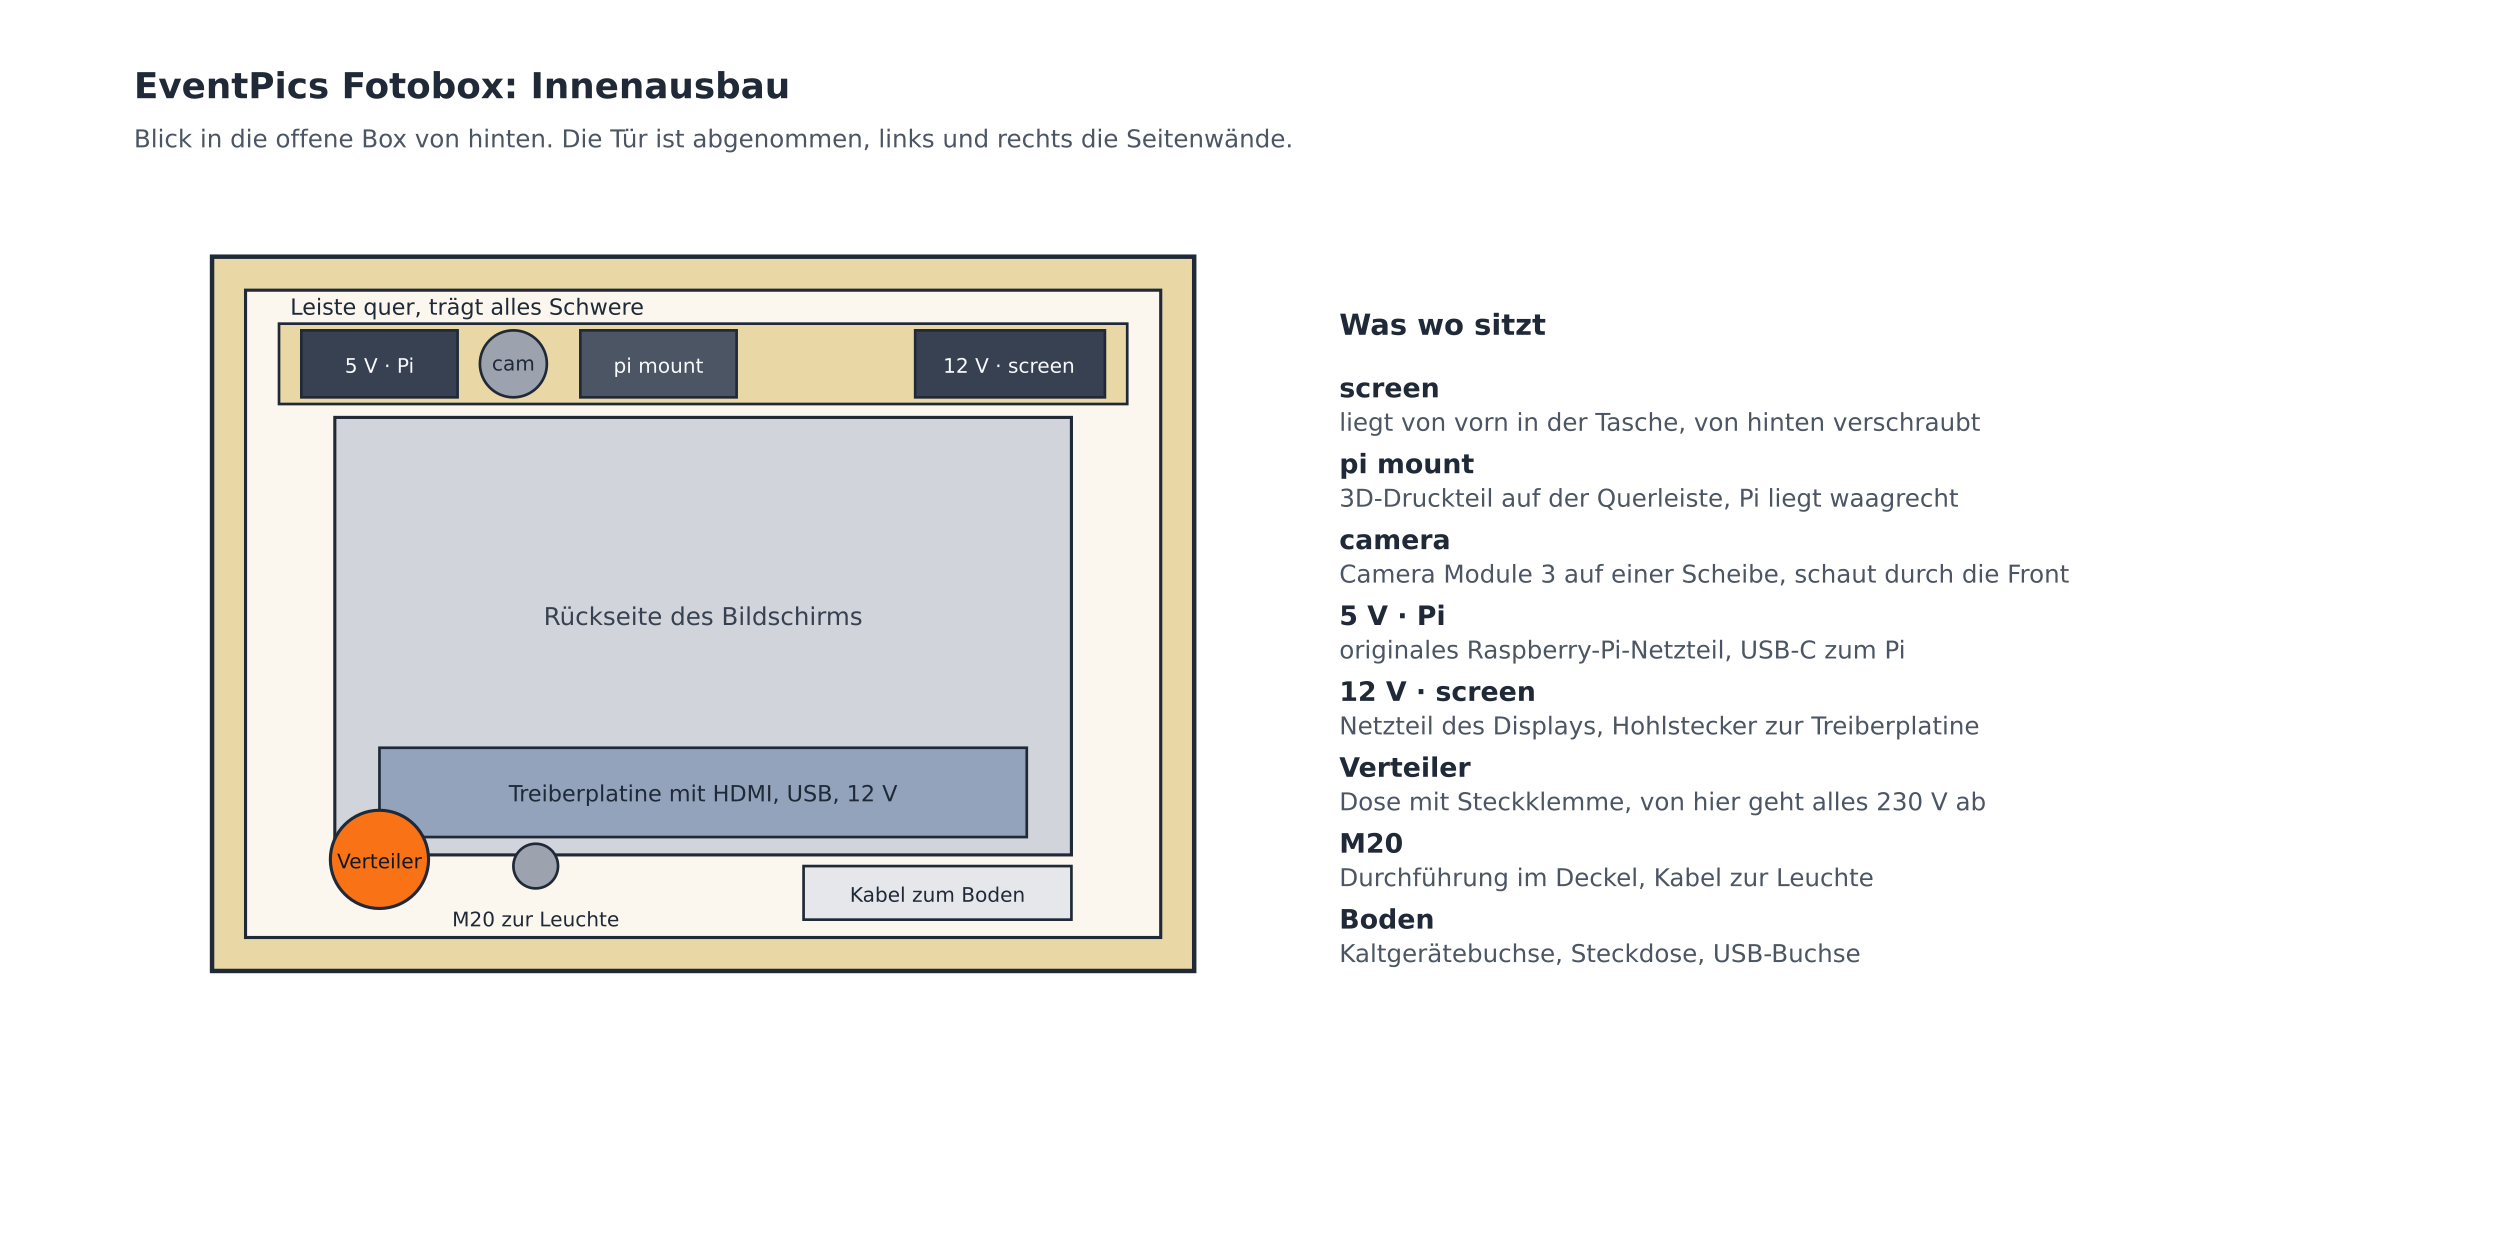
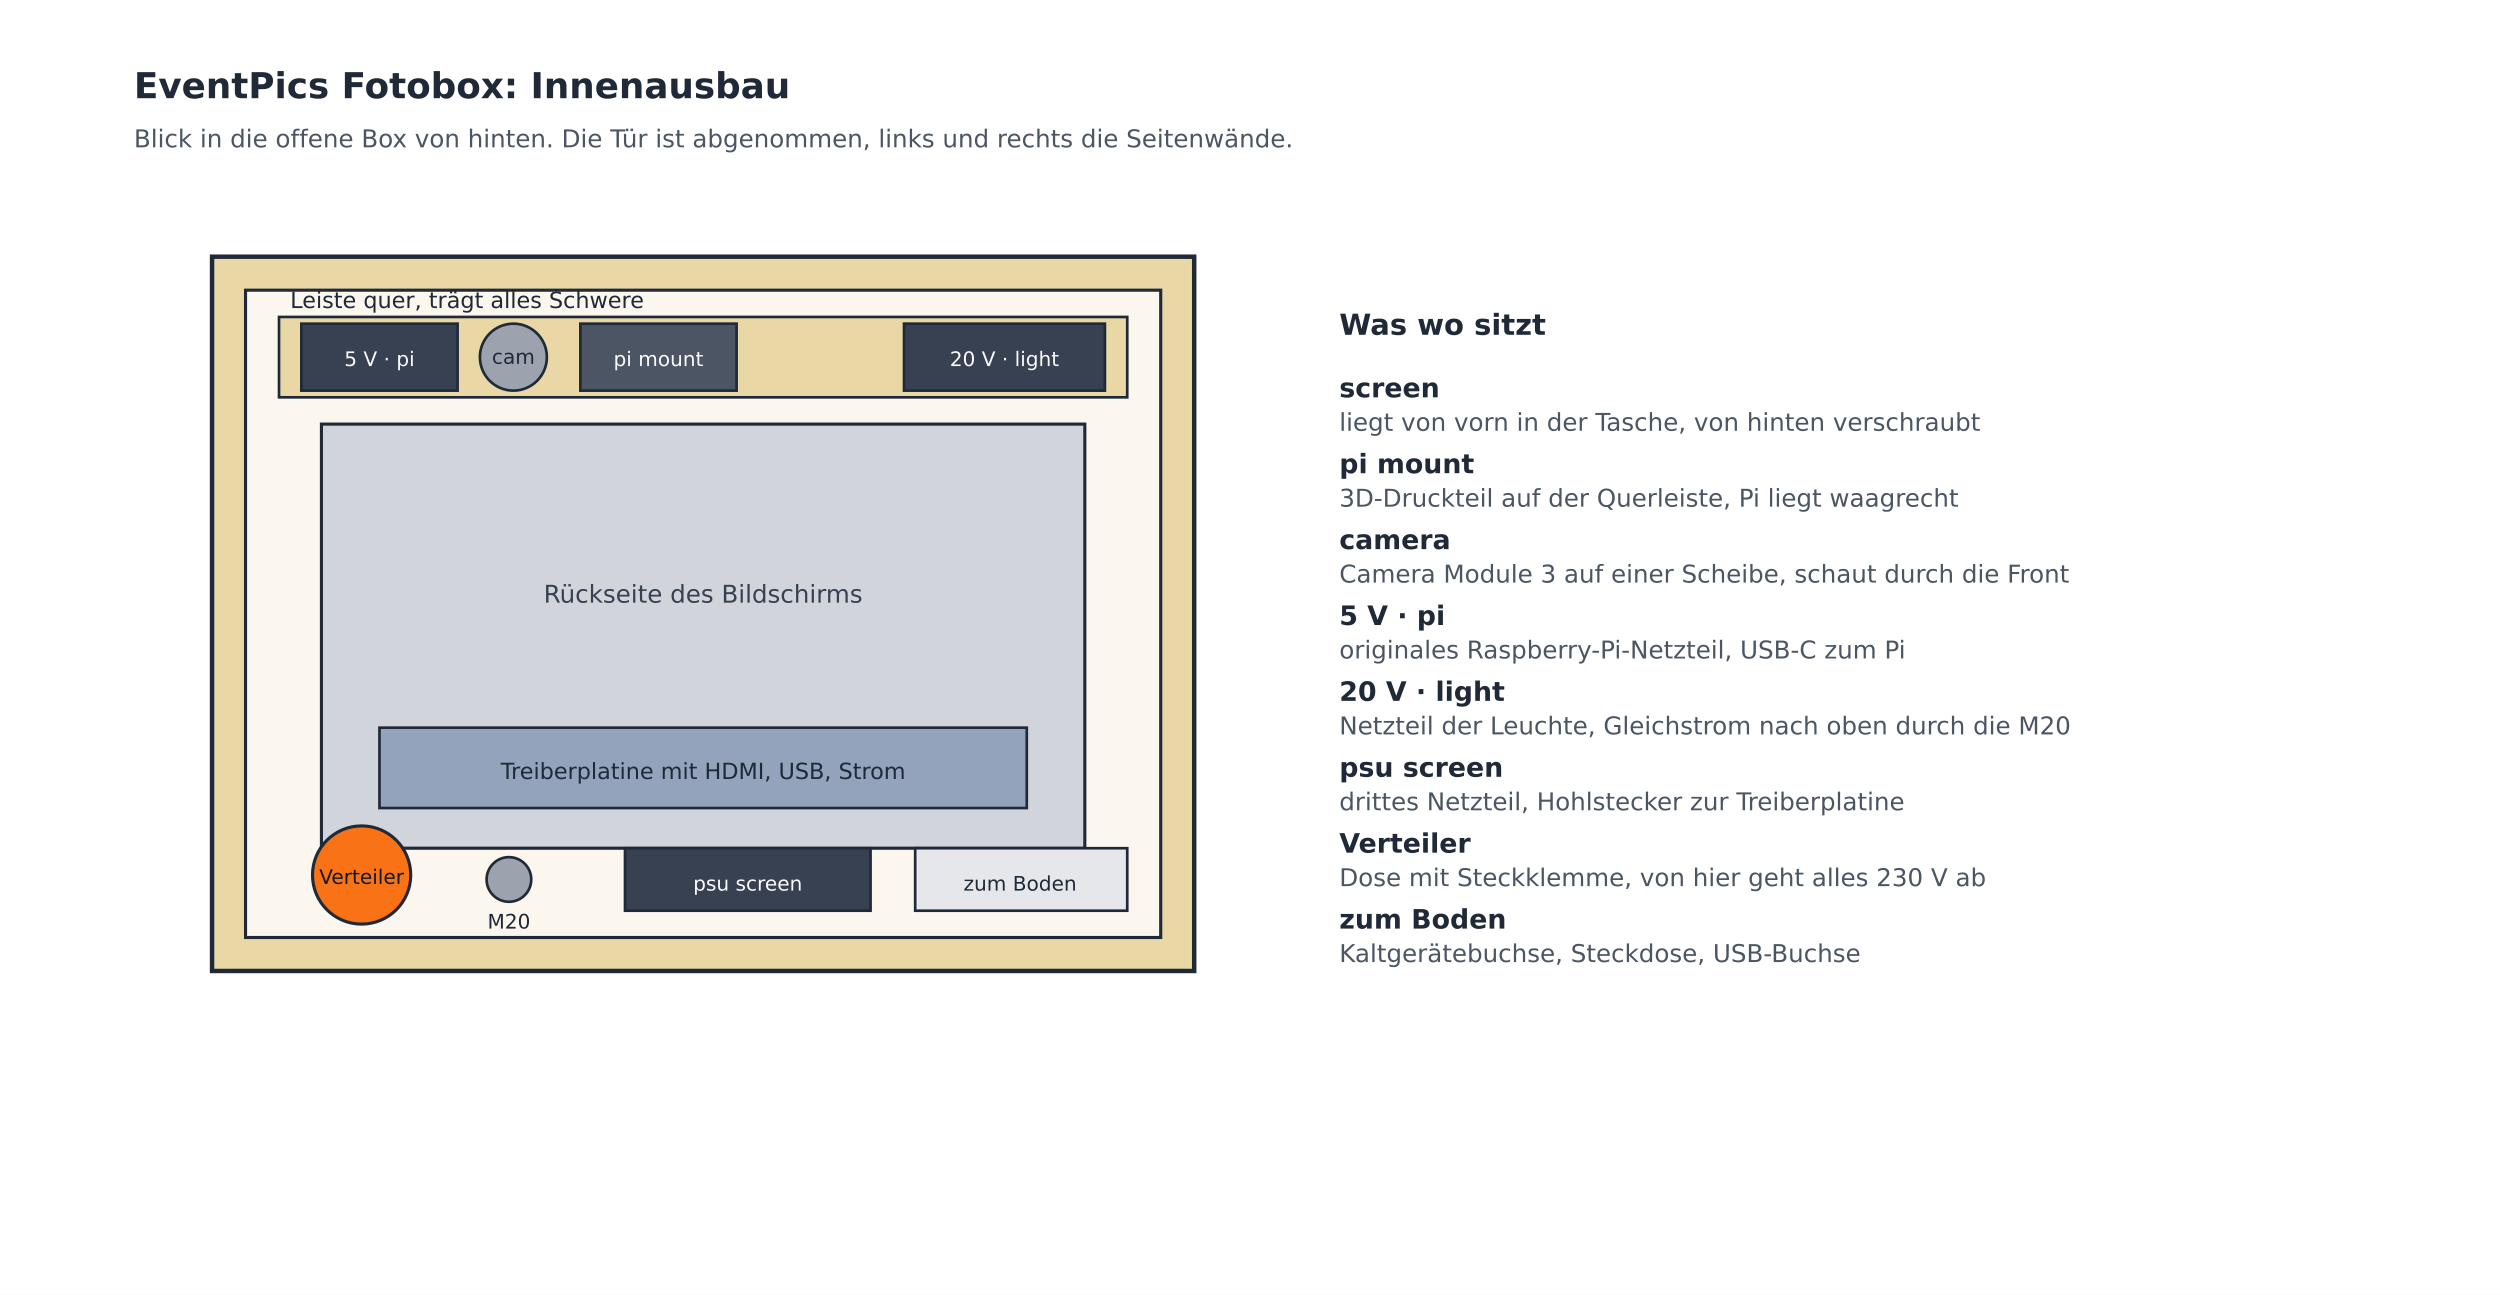
- <svg xmlns="http://www.w3.org/2000/svg" viewBox="0 0 1120 560" width="1120" height="560" font-family="DejaVu Sans, Verdana, sans-serif">
-   <rect width="1120" height="560" fill="#FFFFFF" />
+ <svg xmlns="http://www.w3.org/2000/svg" viewBox="0 0 1120 580" width="1120" height="580" font-family="DejaVu Sans, Verdana, sans-serif">
+   <rect width="1120" height="580" fill="#FFFFFF" />
  <text x="60.0" y="44.0" font-size="16" text-anchor="start" fill="#1F2937" font-weight="600">EventPics Fotobox: Innenausbau</text>
  <text x="60.0" y="66.0" font-size="11" text-anchor="start" fill="#4B5563" font-weight="normal">Blick in die offene Box von hinten. Die Tür ist abgenommen, links und rechts die Seitenwände.</text>
  <rect x="95.0" y="115.0" width="440.0" height="320.0" rx="0" fill="#E9D8A6" stroke="#1F2937" stroke-width="2" />
  <rect x="110.0" y="130.0" width="410.0" height="290.0" rx="0" fill="#FBF7EE" stroke="#1F2937" stroke-width="1.4" />
-   <rect x="150.0" y="187.0" width="330.0" height="196.0" rx="0" fill="#D1D5DB" stroke="#1F2937" stroke-width="1.4" />
-   <text x="315.0" y="280.0" font-size="11" text-anchor="middle" fill="#374151" font-weight="normal">Rückseite des Bildschirms</text>
-   <rect x="170.0" y="335.0" width="290.0" height="40.0" rx="0" fill="#93A3BC" stroke="#1F2937" stroke-width="1.2" />
-   <text x="315.0" y="359.0" font-size="10" text-anchor="middle" fill="#1F2937" font-weight="normal">Treiberplatine mit HDMI, USB, 12 V</text>
-   <rect x="125.0" y="145.0" width="380.0" height="36.0" rx="0" fill="#E9D8A6" stroke="#1F2937" stroke-width="1.2" />
-   <text x="130.0" y="141.0" font-size="10" text-anchor="start" fill="#1F2937" font-weight="normal">Leiste quer, trägt alles Schwere</text>
-   <rect x="260.0" y="148.0" width="70.0" height="30.0" rx="0" fill="#4B5563" stroke="#1F2937" stroke-width="1.2" />
-   <text x="295.0" y="167.0" font-size="9" text-anchor="middle" fill="#F9FAFB" font-weight="normal">pi mount</text>
-   <circle cx="230.0" cy="163.0" r="15.0" fill="#9CA3AF" stroke="#1F2937" stroke-width="1.2" />
-   <text x="230.0" y="166.0" font-size="9" text-anchor="middle" fill="#1F2937" font-weight="normal">cam</text>
-   <rect x="135.0" y="148.0" width="70.0" height="30.0" rx="0" fill="#374151" stroke="#1F2937" stroke-width="1.2" />
-   <text x="170.0" y="167.0" font-size="9" text-anchor="middle" fill="#F9FAFB" font-weight="normal">5 V · Pi</text>
-   <rect x="410.0" y="148.0" width="85.0" height="30.0" rx="0" fill="#374151" stroke="#1F2937" stroke-width="1.2" />
-   <text x="452.0" y="167.0" font-size="9" text-anchor="middle" fill="#F9FAFB" font-weight="normal">12 V · screen</text>
-   <circle cx="170.0" cy="385.0" r="22.0" fill="#F97316" stroke="#1F2937" stroke-width="1.4" />
-   <text x="170.0" y="389.0" font-size="9" text-anchor="middle" fill="#111827" font-weight="normal">Verteiler</text>
-   <circle cx="240.0" cy="388.0" r="10.0" fill="#9CA3AF" stroke="#1F2937" stroke-width="1.2" />
-   <text x="240.0" y="415.0" font-size="9" text-anchor="middle" fill="#1F2937" font-weight="normal">M20 zur Leuchte</text>
-   <rect x="360.0" y="388.0" width="120.0" height="24.0" rx="0" fill="#E5E7EB" stroke="#1F2937" stroke-width="1.2" />
-   <text x="420.0" y="404.0" font-size="9" text-anchor="middle" fill="#1F2937" font-weight="normal">Kabel zum Boden</text>
+   <rect x="144.0" y="190.0" width="342.0" height="190.0" rx="0" fill="#D1D5DB" stroke="#1F2937" stroke-width="1.4" />
+   <text x="315.0" y="270.0" font-size="11" text-anchor="middle" fill="#374151" font-weight="normal">Rückseite des Bildschirms</text>
+   <rect x="170.0" y="326.0" width="290.0" height="36.0" rx="0" fill="#93A3BC" stroke="#1F2937" stroke-width="1.2" />
+   <text x="315.0" y="349.0" font-size="10" text-anchor="middle" fill="#1F2937" font-weight="normal">Treiberplatine mit HDMI, USB, Strom</text>
+   <rect x="125.0" y="142.0" width="380.0" height="36.0" rx="0" fill="#E9D8A6" stroke="#1F2937" stroke-width="1.2" />
+   <text x="130.0" y="138.0" font-size="10" text-anchor="start" fill="#1F2937" font-weight="normal">Leiste quer, trägt alles Schwere</text>
+   <rect x="260.0" y="145.0" width="70.0" height="30.0" rx="0" fill="#4B5563" stroke="#1F2937" stroke-width="1.2" />
+   <text x="295.0" y="164.0" font-size="9" text-anchor="middle" fill="#F9FAFB" font-weight="normal">pi mount</text>
+   <circle cx="230.0" cy="160.0" r="15.0" fill="#9CA3AF" stroke="#1F2937" stroke-width="1.2" />
+   <text x="230.0" y="163.0" font-size="9" text-anchor="middle" fill="#1F2937" font-weight="normal">cam</text>
+   <rect x="135.0" y="145.0" width="70.0" height="30.0" rx="0" fill="#374151" stroke="#1F2937" stroke-width="1.2" />
+   <text x="170.0" y="164.0" font-size="9" text-anchor="middle" fill="#F9FAFB" font-weight="normal">5 V · pi</text>
+   <rect x="405.0" y="145.0" width="90.0" height="30.0" rx="0" fill="#374151" stroke="#1F2937" stroke-width="1.2" />
+   <text x="450.0" y="164.0" font-size="9" text-anchor="middle" fill="#F9FAFB" font-weight="normal">20 V · light</text>
+   <circle cx="162.0" cy="392.0" r="22.0" fill="#F97316" stroke="#1F2937" stroke-width="1.4" />
+   <text x="162.0" y="396.0" font-size="9" text-anchor="middle" fill="#111827" font-weight="normal">Verteiler</text>
+   <circle cx="228.0" cy="394.0" r="10.0" fill="#9CA3AF" stroke="#1F2937" stroke-width="1.2" />
+   <text x="228.0" y="416.0" font-size="9" text-anchor="middle" fill="#1F2937" font-weight="normal">M20</text>
+   <rect x="280.0" y="380.0" width="110.0" height="28.0" rx="0" fill="#374151" stroke="#1F2937" stroke-width="1.2" />
+   <text x="335.0" y="399.0" font-size="9" text-anchor="middle" fill="#F9FAFB" font-weight="normal">psu screen</text>
+   <rect x="410.0" y="380.0" width="95.0" height="28.0" rx="0" fill="#E5E7EB" stroke="#1F2937" stroke-width="1.2" />
+   <text x="457.0" y="399.0" font-size="9" text-anchor="middle" fill="#1F2937" font-weight="normal">zum Boden</text>
  <text x="600.0" y="150.0" font-size="13" text-anchor="start" fill="#1F2937" font-weight="600">Was wo sitzt</text>
  <text x="600.0" y="178.0" font-size="12" text-anchor="start" fill="#1F2937" font-weight="600">screen</text>
  <text x="600.0" y="193.0" font-size="11" text-anchor="start" fill="#4B5563" font-weight="normal">liegt von vorn in der Tasche, von hinten verschraubt</text>
  <text x="600.0" y="212.0" font-size="12" text-anchor="start" fill="#1F2937" font-weight="600">pi mount</text>
  <text x="600.0" y="227.0" font-size="11" text-anchor="start" fill="#4B5563" font-weight="normal">3D-Druckteil auf der Querleiste, Pi liegt waagrecht</text>
  <text x="600.0" y="246.0" font-size="12" text-anchor="start" fill="#1F2937" font-weight="600">camera</text>
  <text x="600.0" y="261.0" font-size="11" text-anchor="start" fill="#4B5563" font-weight="normal">Camera Module 3 auf einer Scheibe, schaut durch die Front</text>
-   <text x="600.0" y="280.0" font-size="12" text-anchor="start" fill="#1F2937" font-weight="600">5 V · Pi</text>
+   <text x="600.0" y="280.0" font-size="12" text-anchor="start" fill="#1F2937" font-weight="600">5 V · pi</text>
  <text x="600.0" y="295.0" font-size="11" text-anchor="start" fill="#4B5563" font-weight="normal">originales Raspberry-Pi-Netzteil, USB-C zum Pi</text>
-   <text x="600.0" y="314.0" font-size="12" text-anchor="start" fill="#1F2937" font-weight="600">12 V · screen</text>
-   <text x="600.0" y="329.0" font-size="11" text-anchor="start" fill="#4B5563" font-weight="normal">Netzteil des Displays, Hohlstecker zur Treiberplatine</text>
-   <text x="600.0" y="348.0" font-size="12" text-anchor="start" fill="#1F2937" font-weight="600">Verteiler</text>
-   <text x="600.0" y="363.0" font-size="11" text-anchor="start" fill="#4B5563" font-weight="normal">Dose mit Steckklemme, von hier geht alles 230 V ab</text>
-   <text x="600.0" y="382.0" font-size="12" text-anchor="start" fill="#1F2937" font-weight="600">M20</text>
-   <text x="600.0" y="397.0" font-size="11" text-anchor="start" fill="#4B5563" font-weight="normal">Durchführung im Deckel, Kabel zur Leuchte</text>
-   <text x="600.0" y="416.0" font-size="12" text-anchor="start" fill="#1F2937" font-weight="600">Boden</text>
+   <text x="600.0" y="314.0" font-size="12" text-anchor="start" fill="#1F2937" font-weight="600">20 V · light</text>
+   <text x="600.0" y="329.0" font-size="11" text-anchor="start" fill="#4B5563" font-weight="normal">Netzteil der Leuchte, Gleichstrom nach oben durch die M20</text>
+   <text x="600.0" y="348.0" font-size="12" text-anchor="start" fill="#1F2937" font-weight="600">psu screen</text>
+   <text x="600.0" y="363.0" font-size="11" text-anchor="start" fill="#4B5563" font-weight="normal">drittes Netzteil, Hohlstecker zur Treiberplatine</text>
+   <text x="600.0" y="382.0" font-size="12" text-anchor="start" fill="#1F2937" font-weight="600">Verteiler</text>
+   <text x="600.0" y="397.0" font-size="11" text-anchor="start" fill="#4B5563" font-weight="normal">Dose mit Steckklemme, von hier geht alles 230 V ab</text>
+   <text x="600.0" y="416.0" font-size="12" text-anchor="start" fill="#1F2937" font-weight="600">zum Boden</text>
  <text x="600.0" y="431.0" font-size="11" text-anchor="start" fill="#4B5563" font-weight="normal">Kaltgerätebuchse, Steckdose, USB-Buchse</text>
</svg>
